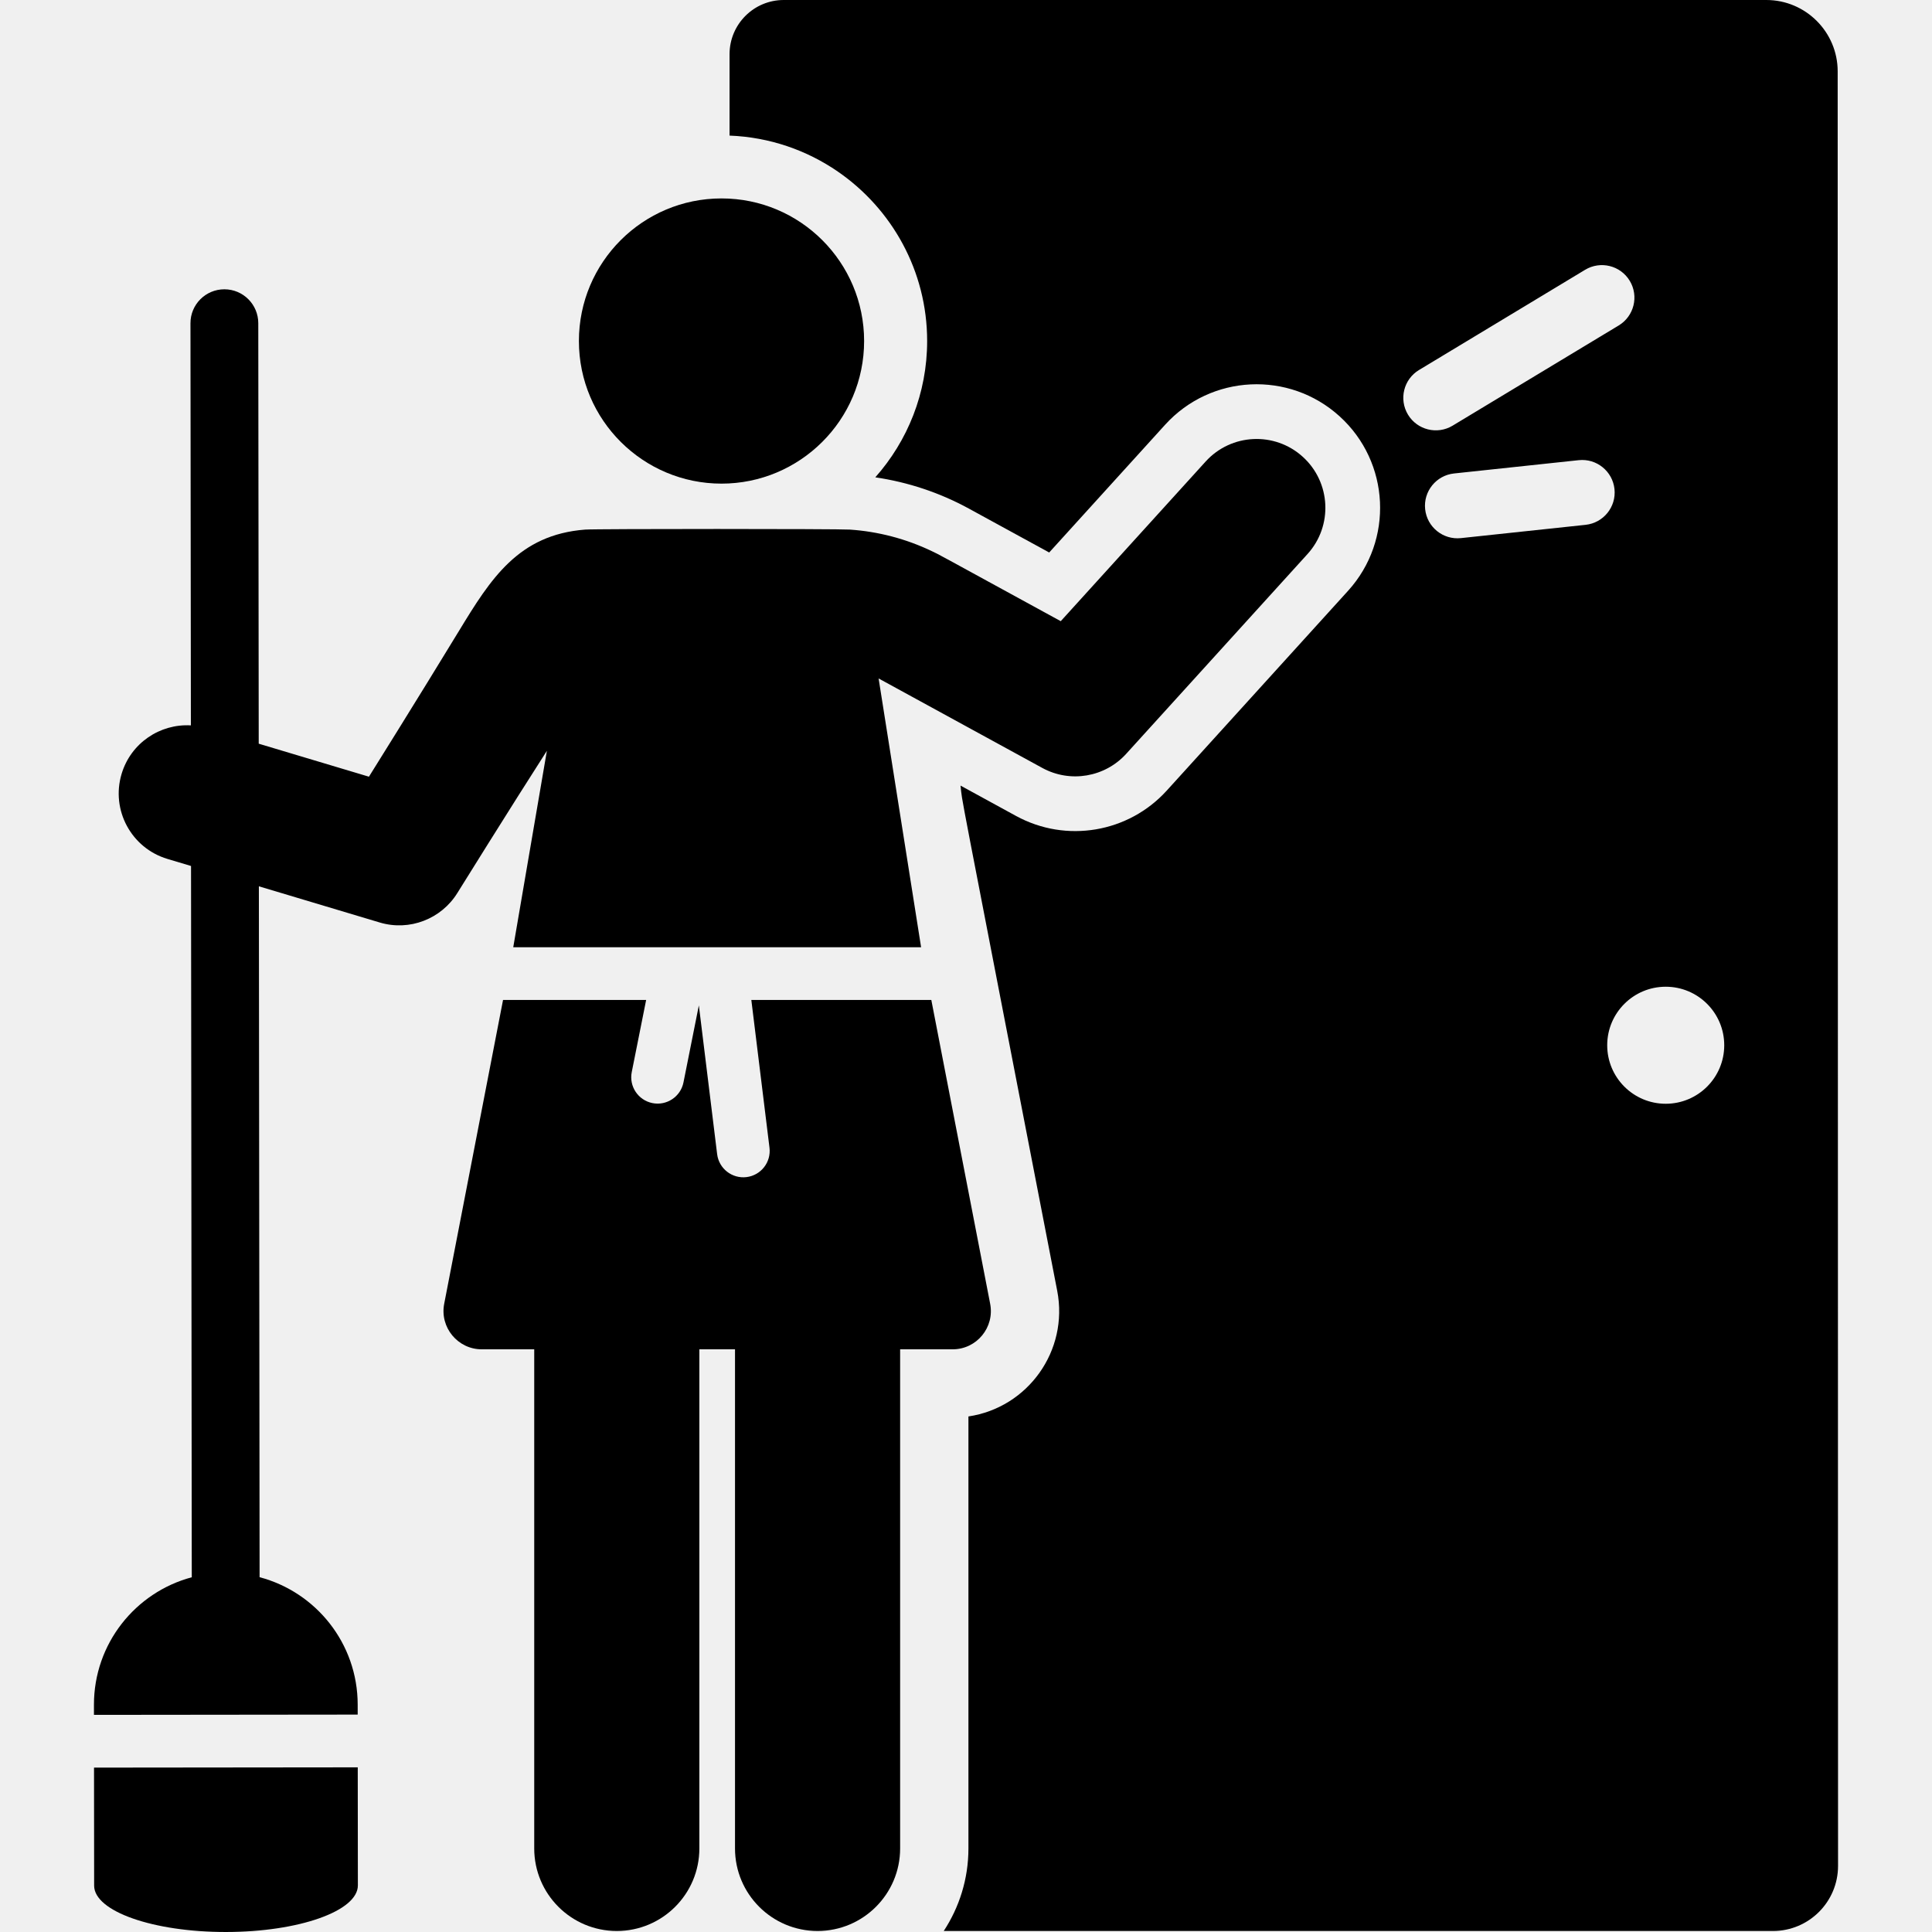
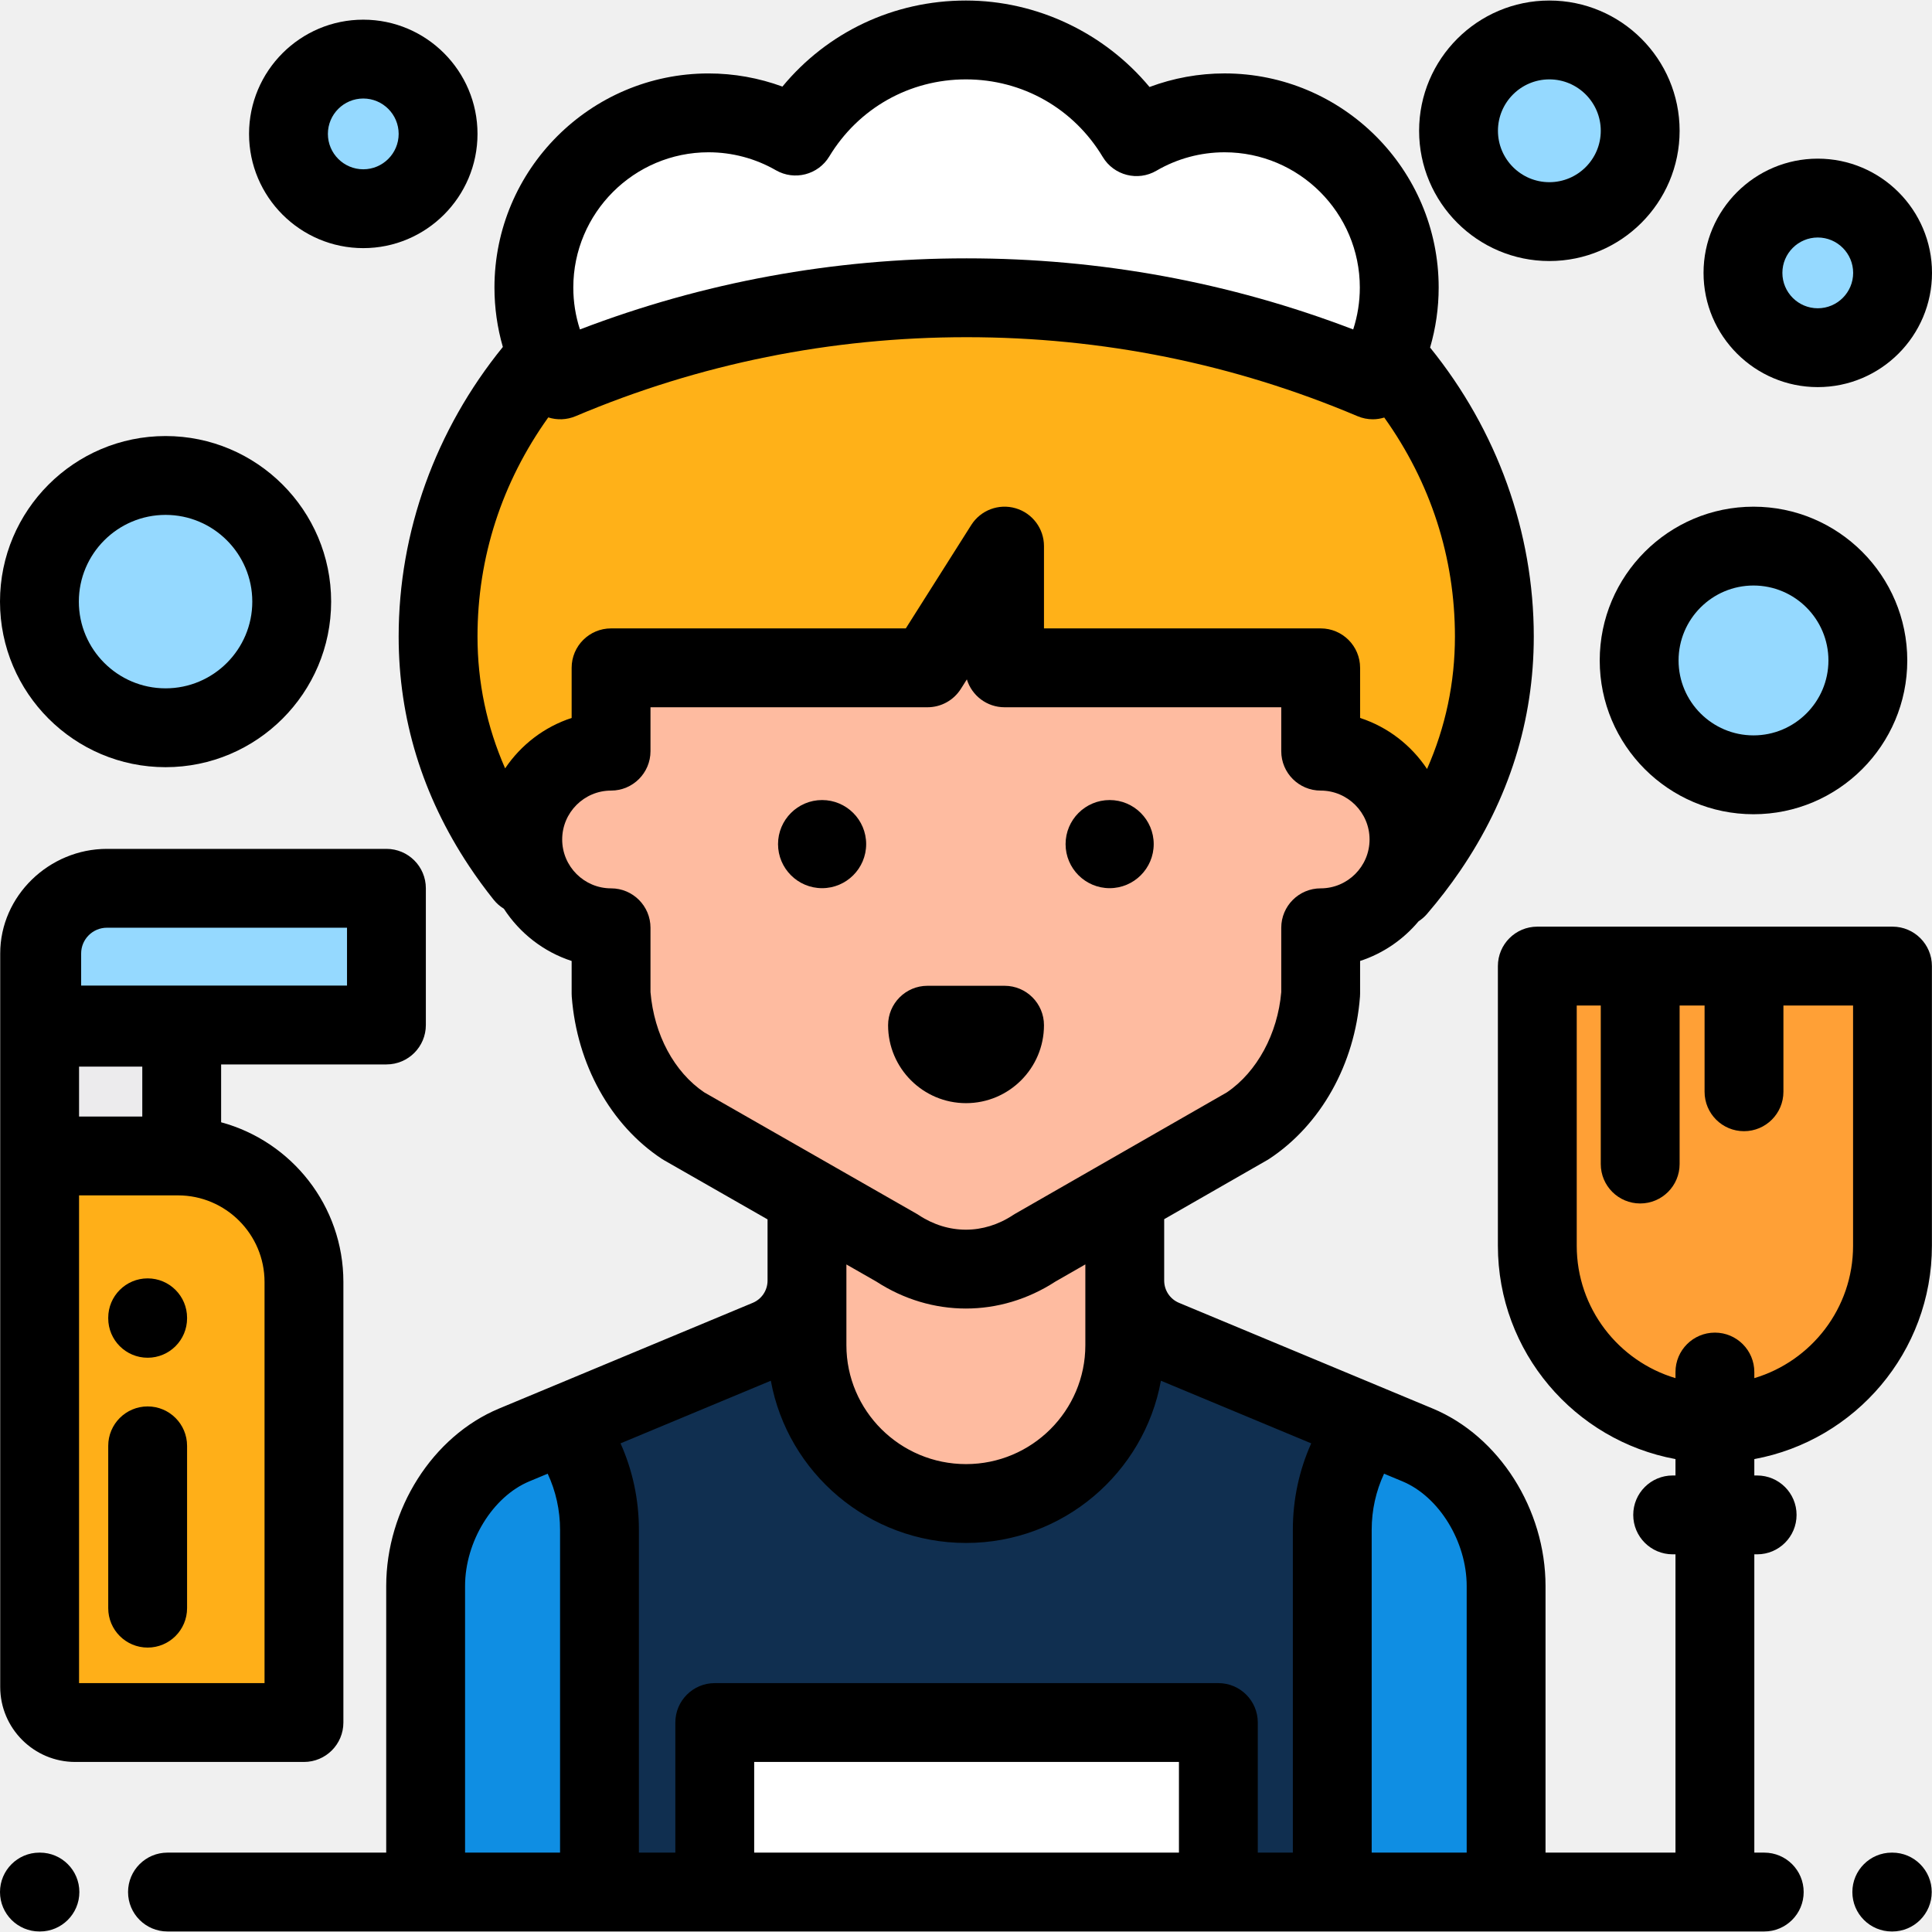
- <svg xmlns="http://www.w3.org/2000/svg" fill="#000000" height="800px" width="800px" version="1.1" id="Layer_1" viewBox="0 0 512 512" xml:space="preserve">
+ <svg xmlns="http://www.w3.org/2000/svg" version="1.1" id="Layer_1" viewBox="0 0 512 512" xml:space="preserve">
+   <path style="fill:#FFB118;" d="M328.237,268.436c0,0,67.784-31.877,67.784-99.746c0-65.292-57.387-119.96-139.871-119.96h-0.184  c-82.483,0-139.871,54.668-139.871,119.96c0,67.87,67.784,99.746,67.784,99.746H328.237z" />
+   <path style="fill:#0F8EE3;" d="M213.858,319.014v20.352c0,6.799-4.088,12.932-10.365,15.548l-67.237,28.016  c-14.205,5.919-23.458,22.006-23.458,37.395v81.087h286.337v-81.087c0-15.388-9.253-31.477-23.457-37.395l-67.237-28.016  c-6.277-2.615-10.365-8.749-10.365-15.548v-20.352H213.858z" />
+   <path style="fill:#102F50;" d="M353.065,501.412v-96.015c0-10.48,3.554-20.167,9.506-27.929l-54.131-22.554  c-6.277-2.615-10.365-8.749-10.365-15.548l-0.094,17.12c0,23.08-18.884,41.964-41.964,41.964l0,0  c-23.08,0-41.964-18.884-41.964-41.964l-0.195-17.12c0,6.799-4.088,12.932-10.365,15.548l-54.131,22.555  c5.952,7.763,9.506,17.449,9.506,27.929v96.015h194.197V501.412z" />
  <g>
-     <g>
-       <path d="M94.808,468.364l-69.892,0.072l0.032,31.285c0.007,6.802,15.658,12.298,34.959,12.278    c19.3-0.02,34.941-5.55,34.933-12.351L94.808,468.364z" />
-     </g>
+     <path style="fill:#FEBBA0;" d="M162.307,168.624h-0.367v30.442c-12.924,0-23.402,10.478-23.402,23.402   c0,12.924,10.478,23.402,23.402,23.402v17.471c1.126,14.734,8.311,27.852,19.191,35.036l56.572,32.341   c11.359,7.502,25.172,7.502,36.531,0l56.402-32.341c10.879-7.185,18.232-20.302,19.359-35.036v-17.472   c12.924,0,23.402-10.478,23.402-23.402c0-12.924-10.478-23.402-23.402-23.402v-30.442" />
+     <path style="fill:#FEBBA0;" d="M298.075,319.014v37.473c0,23.08-18.978,41.964-42.058,41.964l0,0   c-23.08,0-42.159-18.884-42.159-41.964v-37.473" />
  </g>
+   <rect x="189.421" y="456.488" style="fill:#FFFFFF;" width="133.465" height="44.924" />
+   <path style="fill:#FFA036;" d="M501.531,256.019v74.123c0,25.988-21.076,47.053-47.063,47.053  c-25.988,0-47.063-21.065-47.063-47.053v-74.123H501.531z" />
  <g>
-     <g>
-       <path d="M487.003,18.913C487.003,8.484,478.52,0,468.09,0H207.698c-7.93,0-14.359,6.428-14.359,14.359v21.576    c10.631,0.411,20.487,3.877,28.717,9.55c14.271,9.836,23.648,26.286,23.648,44.891c0,13.848-5.201,26.499-13.74,36.122    c8.655,1.269,17.07,4.06,24.769,8.268l21.313,11.651l30.719-33.849c12.151-13.388,32.852-14.393,46.243-2.241    c13.388,12.15,14.392,32.854,2.241,46.243l-48.044,52.939c-10.157,11.194-26.667,13.981-39.944,6.725l-14.712-8.042    c0.731,5.972-2.258-10.066,25.623,133.886c3.075,15.88-7.768,30.953-23.529,33.296v114.479c0,8.073-2.413,15.589-6.544,21.88    h219.752c9.528,0,17.251-7.723,17.251-17.251L487.003,18.913z M373.128,109.88c-2.457-4.075-1.148-9.369,2.927-11.827    l44.019-26.556c4.075-2.456,9.37-1.148,11.827,2.927c2.457,4.075,1.148,9.369-2.927,11.827l-44.019,26.556    C380.878,115.265,375.585,113.952,373.128,109.88z M420.201,139.084l-33.041,3.522c-4.723,0.505-8.975-2.914-9.48-7.653    c-0.503-4.731,2.923-8.975,7.654-9.48l33.041-3.522c4.72-0.508,8.976,2.921,9.48,7.653    C428.359,134.335,424.933,138.579,420.201,139.084z M441.434,292.508c-8.565,0-15.507-6.943-15.507-15.507    s6.943-15.507,15.507-15.507c8.565,0,15.507,6.943,15.507,15.507C456.941,285.566,449.998,292.508,441.434,292.508z" />
-     </g>
+     <circle style="fill:#95D9FF;" cx="464.699" cy="175.025" r="30.308" />
+     <circle style="fill:#95D9FF;" cx="43.878" cy="159.438" r="33.431" />
+     <circle style="fill:#95D9FF;" cx="96.273" cy="35.485" r="19.825" />
+     <circle style="fill:#95D9FF;" cx="481.729" cy="72.317" r="19.825" />
+     <circle style="fill:#95D9FF;" cx="410.592" cy="34.654" r="24.071" />
  </g>
-   <g>
-     <g>
-       <path d="M262.404,345.517l-15.594-80.513H199.11l4.812,39.15c0.471,3.832-2.252,7.319-6.084,7.789    c-3.82,0.474-7.318-2.247-7.789-6.084l-4.846-39.428l-4.075,20.416c-0.756,3.789-4.442,6.243-8.223,5.485    c-3.785-0.756-6.241-4.437-5.485-8.221l3.814-19.108h-37.923l-15.594,80.513c-1.215,6.272,3.621,12.068,9.944,12.068    c3.923,0,8.647,0,13.914,0v132.267c0,12.084,9.796,21.88,21.88,21.88s21.882-9.796,21.882-21.88V357.584c3.146,0,6.301,0,9.447,0    v132.267c0,12.084,9.796,21.88,21.88,21.88s21.88-9.796,21.88-21.88V357.584c5.268,0,9.992,0,13.913,0    C258.836,357.584,263.615,351.77,262.404,345.517z" />
-     </g>
-   </g>
-   <g>
-     <g>
-       <path d="M345.259,121.066c-7.457-6.768-18.99-6.208-25.757,1.248l-38.394,42.305c-34.67-18.952-31.847-17.452-34.162-18.559    c-6.808-3.26-14.207-5.208-21.737-5.712c-3.17-0.212-67.221-0.225-70.142,0c-17.694,1.364-25.027,13.038-33.382,26.769    c-10.862,17.848-23.913,38.716-23.913,38.716c-10.796-3.233-18.138-5.432-29.209-8.746L68.447,85.643    c-0.006-4.959-4.027-8.977-8.986-8.977c-0.002,0-0.007,0-0.009,0c-4.964,0.006-8.983,4.032-8.977,8.996l0.111,106.571    c-8.18-0.471-15.911,4.672-18.363,12.861c-2.868,9.574,2.57,19.659,12.144,22.527l6.258,1.875l0.197,188.496    c-14.941,3.982-25.942,17.609-25.925,33.802l0.003,2.664l69.892-0.074l-0.002-2.663c-0.017-16.192-11.047-29.797-25.995-33.747    L68.604,234.88c11.721,3.509,19.57,5.86,32.019,9.588c7.934,2.375,16.319-0.955,20.563-7.784    c0.158-0.255,14.045-22.598,23.745-37.713l-8.915,52.056h108.085l-11.259-71.228c20.28,11.086,19.179,10.484,43.373,23.709    c7.39,4.04,16.587,2.493,22.248-3.746l48.044-52.939C353.274,139.366,352.716,127.834,345.259,121.066z" />
-     </g>
-   </g>
-   <g>
-     <g>
-       <path d="M191.208,52.585c-20.871,0-37.791,16.92-37.791,37.791c0,20.993,17.068,37.791,37.791,37.791    c20.741,0,37.791-16.815,37.791-37.791C228.999,69.505,212.079,52.585,191.208,52.585z" />
-     </g>
-   </g>
+   <path style="fill:#FFAF18;" d="M47.159,306.339H10.504v140.718c0,5.209,4.223,9.432,9.432,9.432h60.618V339.734  C80.553,321.29,65.602,306.339,47.159,306.339z" />
+   <path style="fill:#95D9FF;" d="M11.059,252.679v18.96h91.351v-36.233H28.331C18.792,235.406,11.059,243.139,11.059,252.679z" />
+   <rect x="10.5" y="272.217" style="fill:#ECEBED;" width="37.652" height="34.124" />
+   <path style="fill:#FFFFFF;" d="M256.15,78.912c38.196,0,74.582,7.748,107.673,21.757c4.428-7.099,6.993-15.479,6.993-24.462  c0-25.57-20.729-46.299-46.299-46.299c-8.506,0-16.471,2.305-23.321,6.308c-9.217-15.352-26.021-25.63-45.231-25.63  c-19.145,0-35.903,10.205-45.14,25.471c-6.788-3.905-14.651-6.149-23.045-6.149c-25.57,0-46.299,20.729-46.299,46.299  c0,8.983,2.566,17.363,6.993,24.462C181.568,86.659,217.954,78.912,256.15,78.912z" />
+   <path d="M10.584,511.859h-0.137C4.677,511.859,0,507.182,0,501.412c0-5.77,4.677-10.447,10.447-10.447h0.137  c5.77,0,10.447,4.677,10.447,10.447C21.032,507.182,16.354,511.859,10.584,511.859z" />
+   <path d="M501.479,511.859h-0.137c-5.77,0-10.447-4.677-10.447-10.447c0-5.77,4.677-10.447,10.447-10.447h0.137  c5.77,0,10.447,4.677,10.447,10.447C511.927,507.182,507.25,511.859,501.479,511.859z" />
+   <path d="M256.01,292.348c-11.39,0-20.657-9.267-20.657-20.657c0-5.77,4.677-10.447,10.447-10.447h20.418  c5.77,0,10.447,4.677,10.447,10.447C276.666,283.081,267.4,292.348,256.01,292.348z" />
+   <path d="M464.695,215.781c-22.471,0-40.752-18.282-40.752-40.753s18.282-40.752,40.752-40.752c22.47,0,40.753,18.282,40.753,40.752  S487.167,215.781,464.695,215.781z M464.695,155.169c-10.949,0-19.857,8.908-19.857,19.857c0,10.95,8.908,19.858,19.857,19.858  c10.95,0,19.858-8.908,19.858-19.858C484.554,164.078,475.645,155.169,464.695,155.169z" />
+   <path d="M43.878,203.311C19.683,203.311,0,183.628,0,159.434s19.683-43.878,43.878-43.878s43.878,19.684,43.878,43.878  S68.072,203.311,43.878,203.311z M43.878,136.451c-12.673,0-22.983,10.311-22.983,22.983c0,12.673,10.311,22.983,22.983,22.983  s22.983-10.311,22.983-22.983C66.86,146.761,56.55,136.451,43.878,136.451z" />
+   <path d="M96.272,65.756c-16.692,0-30.272-13.581-30.272-30.272S79.58,5.213,96.272,5.213s30.272,13.581,30.272,30.272  S112.963,65.756,96.272,65.756z M96.272,26.107c-5.17,0-9.378,4.206-9.378,9.378s4.206,9.378,9.378,9.378s9.378-4.206,9.378-9.378  S101.442,26.107,96.272,26.107z" />
+   <path d="M481.728,102.588c-16.692,0-30.272-13.581-30.272-30.272s13.581-30.272,30.272-30.272S512,55.623,512,72.315  S498.419,102.588,481.728,102.588z M481.728,62.939c-5.17,0-9.378,4.206-9.378,9.378c0,5.171,4.206,9.378,9.378,9.378  c5.171,0,9.378-4.206,9.378-9.378C491.105,67.145,486.898,62.939,481.728,62.939z" />
+   <path d="M410.597,69.177c-19.034,0-34.519-15.485-34.519-34.518s15.485-34.518,34.519-34.518c19.033,0,34.518,15.485,34.518,34.518  S429.63,69.177,410.597,69.177z M410.597,21.035c-7.512,0-13.624,6.112-13.624,13.623s6.112,13.623,13.624,13.623  c7.513,0,13.623-6.112,13.623-13.623S418.109,21.035,410.597,21.035z" />
+   <path d="M39.129,359.814c-5.77,0-10.447-4.677-10.447-10.447v-0.137c0-5.77,4.677-10.447,10.447-10.447s10.447,4.677,10.447,10.447  v0.137C49.576,355.136,44.899,359.814,39.129,359.814z" />
+   <path d="M39.129,436.626c-5.77,0-10.447-4.677-10.447-10.447v-43.014c0-5.77,4.677-10.447,10.447-10.447s10.447,4.677,10.447,10.447  v43.014C49.576,431.949,44.899,436.626,39.129,436.626z" />
+   <path d="M294.068,235.375c6.44,0,11.678-5.238,11.678-11.677c0-6.44-5.238-11.678-11.678-11.678c-6.44,0-11.678,5.238-11.678,11.678  C282.39,230.136,287.628,235.375,294.068,235.375z" />
+   <path d="M217.865,212.02c-6.44,0-11.678,5.238-11.678,11.678c0,6.439,5.238,11.677,11.678,11.677c6.44,0,11.678-5.238,11.678-11.677  C229.544,217.259,224.305,212.02,217.865,212.02z" />
+   <path d="M102.408,224.959H28.332c-15.286,0-28.275,12.436-28.275,27.72v194.378c0,10.961,8.918,19.879,19.879,19.879h60.618  c5.77,0,10.447-4.677,10.447-10.447V339.734c0-20.217-13.758-37.272-32.4-42.318v-15.331h43.808c5.77,0,10.447-4.677,10.447-10.447  v-36.233C112.856,229.636,108.178,224.959,102.408,224.959z M37.707,295.891H20.951v-13.229h16.756  C37.707,282.662,37.707,295.891,37.707,295.891z M70.106,339.734v106.307H20.951V316.786h26.208  C59.812,316.786,70.106,327.081,70.106,339.734z M91.961,261.191H21.506v-8.511c0-3.764,3.062-6.825,6.826-6.825h63.63v15.337  H91.961z" />
+   <path d="M501.531,245.571h-94.128c-5.77,0-10.447,4.677-10.447,10.447v74.122c0,28.138,20.325,51.604,47.063,56.532v4.345h-0.747  c-5.77,0-10.447,4.677-10.447,10.447c0,5.77,4.677,10.447,10.447,10.447h0.747v79.052h-34.438v-70.64  c0-20.364-12.29-39.707-29.887-47.039l-67.237-28.015c-2.39-0.996-3.936-3.313-3.936-5.904v-16.269l27.308-15.659  c0.19-0.109,0.377-0.225,0.561-0.346c13.674-9.03,22.653-25.089,24.019-42.959c0.021-0.264,0.03-0.531,0.03-0.796v-8.673  c6.116-1.989,11.46-5.687,15.5-10.512c0.802-0.524,1.551-1.157,2.208-1.919c3.174-3.69,6.127-7.53,8.78-11.415  c12.966-18.986,19.541-39.89,19.541-62.133c0-27.687-9.718-54.643-27.48-76.577c1.5-5.137,2.275-10.488,2.275-15.905  c0-31.29-25.456-56.745-56.745-56.745c-6.813,0-13.551,1.23-19.883,3.599C292.731,8.736,274.823,0.141,255.966,0.141  c-19.118,0-36.703,8.38-48.615,22.806c-6.243-2.294-12.874-3.484-19.57-3.484c-31.29,0-56.745,25.456-56.745,56.745  c0,5.36,0.757,10.654,2.225,15.74c-17.847,21.966-27.613,48.982-27.613,76.741c0,21.707,6.269,42.159,18.634,60.787  c2.007,3.025,4.201,6.032,6.52,8.94c0.785,0.983,1.71,1.784,2.726,2.404c4.188,6.462,10.506,11.422,17.964,13.848v8.673  c0,0.265,0.01,0.532,0.03,0.796c1.372,17.942,10.288,34.001,23.85,42.959c0.187,0.123,0.378,0.24,0.573,0.352l27.465,15.701v16.218  c0,2.59-1.545,4.907-3.936,5.904l-67.238,28.016c-17.597,7.333-29.886,26.675-29.886,47.038v70.64H44.383  c-5.77,0-10.447,4.677-10.447,10.447c0,5.77,4.677,10.447,10.447,10.447h423.161c5.77,0,10.447-4.677,10.447-10.447  c0-5.77-4.677-10.447-10.447-10.447h-2.63v-79.052h0.747c5.77,0,10.447-4.677,10.447-10.447c0-5.77-4.677-10.447-10.447-10.447  h-0.747v-4.345c26.739-4.929,47.063-28.394,47.063-56.532v-74.122C511.978,250.249,507.301,245.571,501.531,245.571z   M187.781,40.357c6.257,0,12.425,1.645,17.836,4.758c4.924,2.832,11.208,1.213,14.148-3.647  c7.74-12.794,21.274-20.431,36.201-20.431c14.986,0,28.545,7.685,36.273,20.558c2.945,4.907,9.29,6.531,14.229,3.643  c5.463-3.193,11.704-4.88,18.05-4.88c19.767,0,35.85,16.083,35.85,35.85c0,3.794-0.599,7.536-1.758,11.098  C325.949,74.799,291.53,68.464,256.15,68.464s-69.799,6.334-102.461,18.842c-1.16-3.563-1.758-7.304-1.758-11.098  C151.931,56.439,168.014,40.357,187.781,40.357z M133.862,203.625c-4.86-11.082-7.319-22.777-7.319-34.936  c0-21.021,6.463-40.871,18.754-58.072c2.311,0.738,4.877,0.676,7.253-0.328c32.807-13.889,67.664-20.93,103.6-20.93  s70.793,7.042,103.6,20.93c1.324,0.56,2.705,0.827,4.069,0.827c1.031,0,2.047-0.17,3.023-0.467  c12.276,17.193,18.731,37.034,18.731,58.038c0,12.222-2.483,23.97-7.392,35.099c-4.188-6.3-10.411-11.136-17.741-13.521V176.98  c0-5.77-4.677-10.447-10.447-10.447h-73.327v-21.812c0-4.65-3.073-8.74-7.539-10.034c-4.465-1.295-9.25,0.519-11.737,4.446  l-17.343,27.4h-78.109c-5.77,0-10.447,4.677-10.447,10.447v13.286C144.226,192.631,138.051,197.406,133.862,203.625z   M186.631,289.487c-7.984-5.405-13.283-15.291-14.244-26.568v-17.05c0-5.77-4.677-10.447-10.447-10.447  c-7.143,0-12.954-5.812-12.954-12.954s5.812-12.954,12.954-12.954c5.77,0,10.447-4.677,10.447-10.447v-11.636h73.414  c3.581,0,6.913-1.834,8.828-4.86l1.598-2.526c1.309,4.276,5.287,7.386,9.992,7.386h73.327v11.636c0,5.77,4.677,10.447,10.447,10.447  c7.143,0,12.954,5.812,12.954,12.954s-5.812,12.954-12.954,12.954c-5.77,0-10.447,4.677-10.447,10.447v17.049  c-0.949,11.047-6.442,21.172-14.417,26.573l-56.092,32.163c-0.191,0.11-0.377,0.225-0.561,0.346c-7.83,5.172-17.183,5.174-25.016,0  c-0.187-0.123-0.377-0.24-0.573-0.352L186.631,289.487z M287.628,335.079v21.408c0,17.378-14.18,31.517-31.611,31.517  c-17.486,0-31.712-14.138-31.712-31.517v-21.394l7.938,4.538c7.333,4.763,15.528,7.144,23.724,7.144  c8.198,0,16.395-2.383,23.729-7.148L287.628,335.079z M148.421,490.965h-25.175v-70.64c0-11.775,7.32-23.706,17.028-27.751  l4.87-2.029c2.153,4.627,3.276,9.655,3.276,14.854v85.566H148.421z M312.433,490.965H199.867v-24.029h112.566L312.433,490.965  L312.433,490.965z M342.618,405.399v85.567h-9.29v-34.476c0-5.77-4.677-10.447-10.447-10.447H189.419  c-5.77,0-10.447,4.677-10.447,10.447v34.476h-9.657v-85.567c0-8.003-1.666-15.745-4.868-22.896l39.831-16.596  c4.468,24.418,25.961,42.992,51.74,42.992c25.73,0,47.179-18.574,51.639-42.992l39.83,16.595  C344.284,389.653,342.618,397.396,342.618,405.399z M388.687,490.965h-25.175v-85.567c0-5.199,1.123-10.226,3.277-14.854  l4.871,2.029c9.708,4.045,17.028,15.975,17.028,27.751v70.641H388.687z M491.083,330.141c0,16.556-11.054,30.572-26.169,35.079  v-1.615c0-5.77-4.677-10.447-10.447-10.447c-5.77,0-10.447,4.677-10.447,10.447v1.615c-15.115-4.507-26.169-18.523-26.169-35.079  v-63.675h6.37v42.018c0,5.77,4.677,10.447,10.447,10.447c5.77,0,10.447-4.677,10.447-10.447v-42.018h6.616v22.864  c0,5.77,4.677,10.447,10.447,10.447c5.77,0,10.447-4.677,10.447-10.447v-22.864h18.457v63.675H491.083z" />
</svg>
